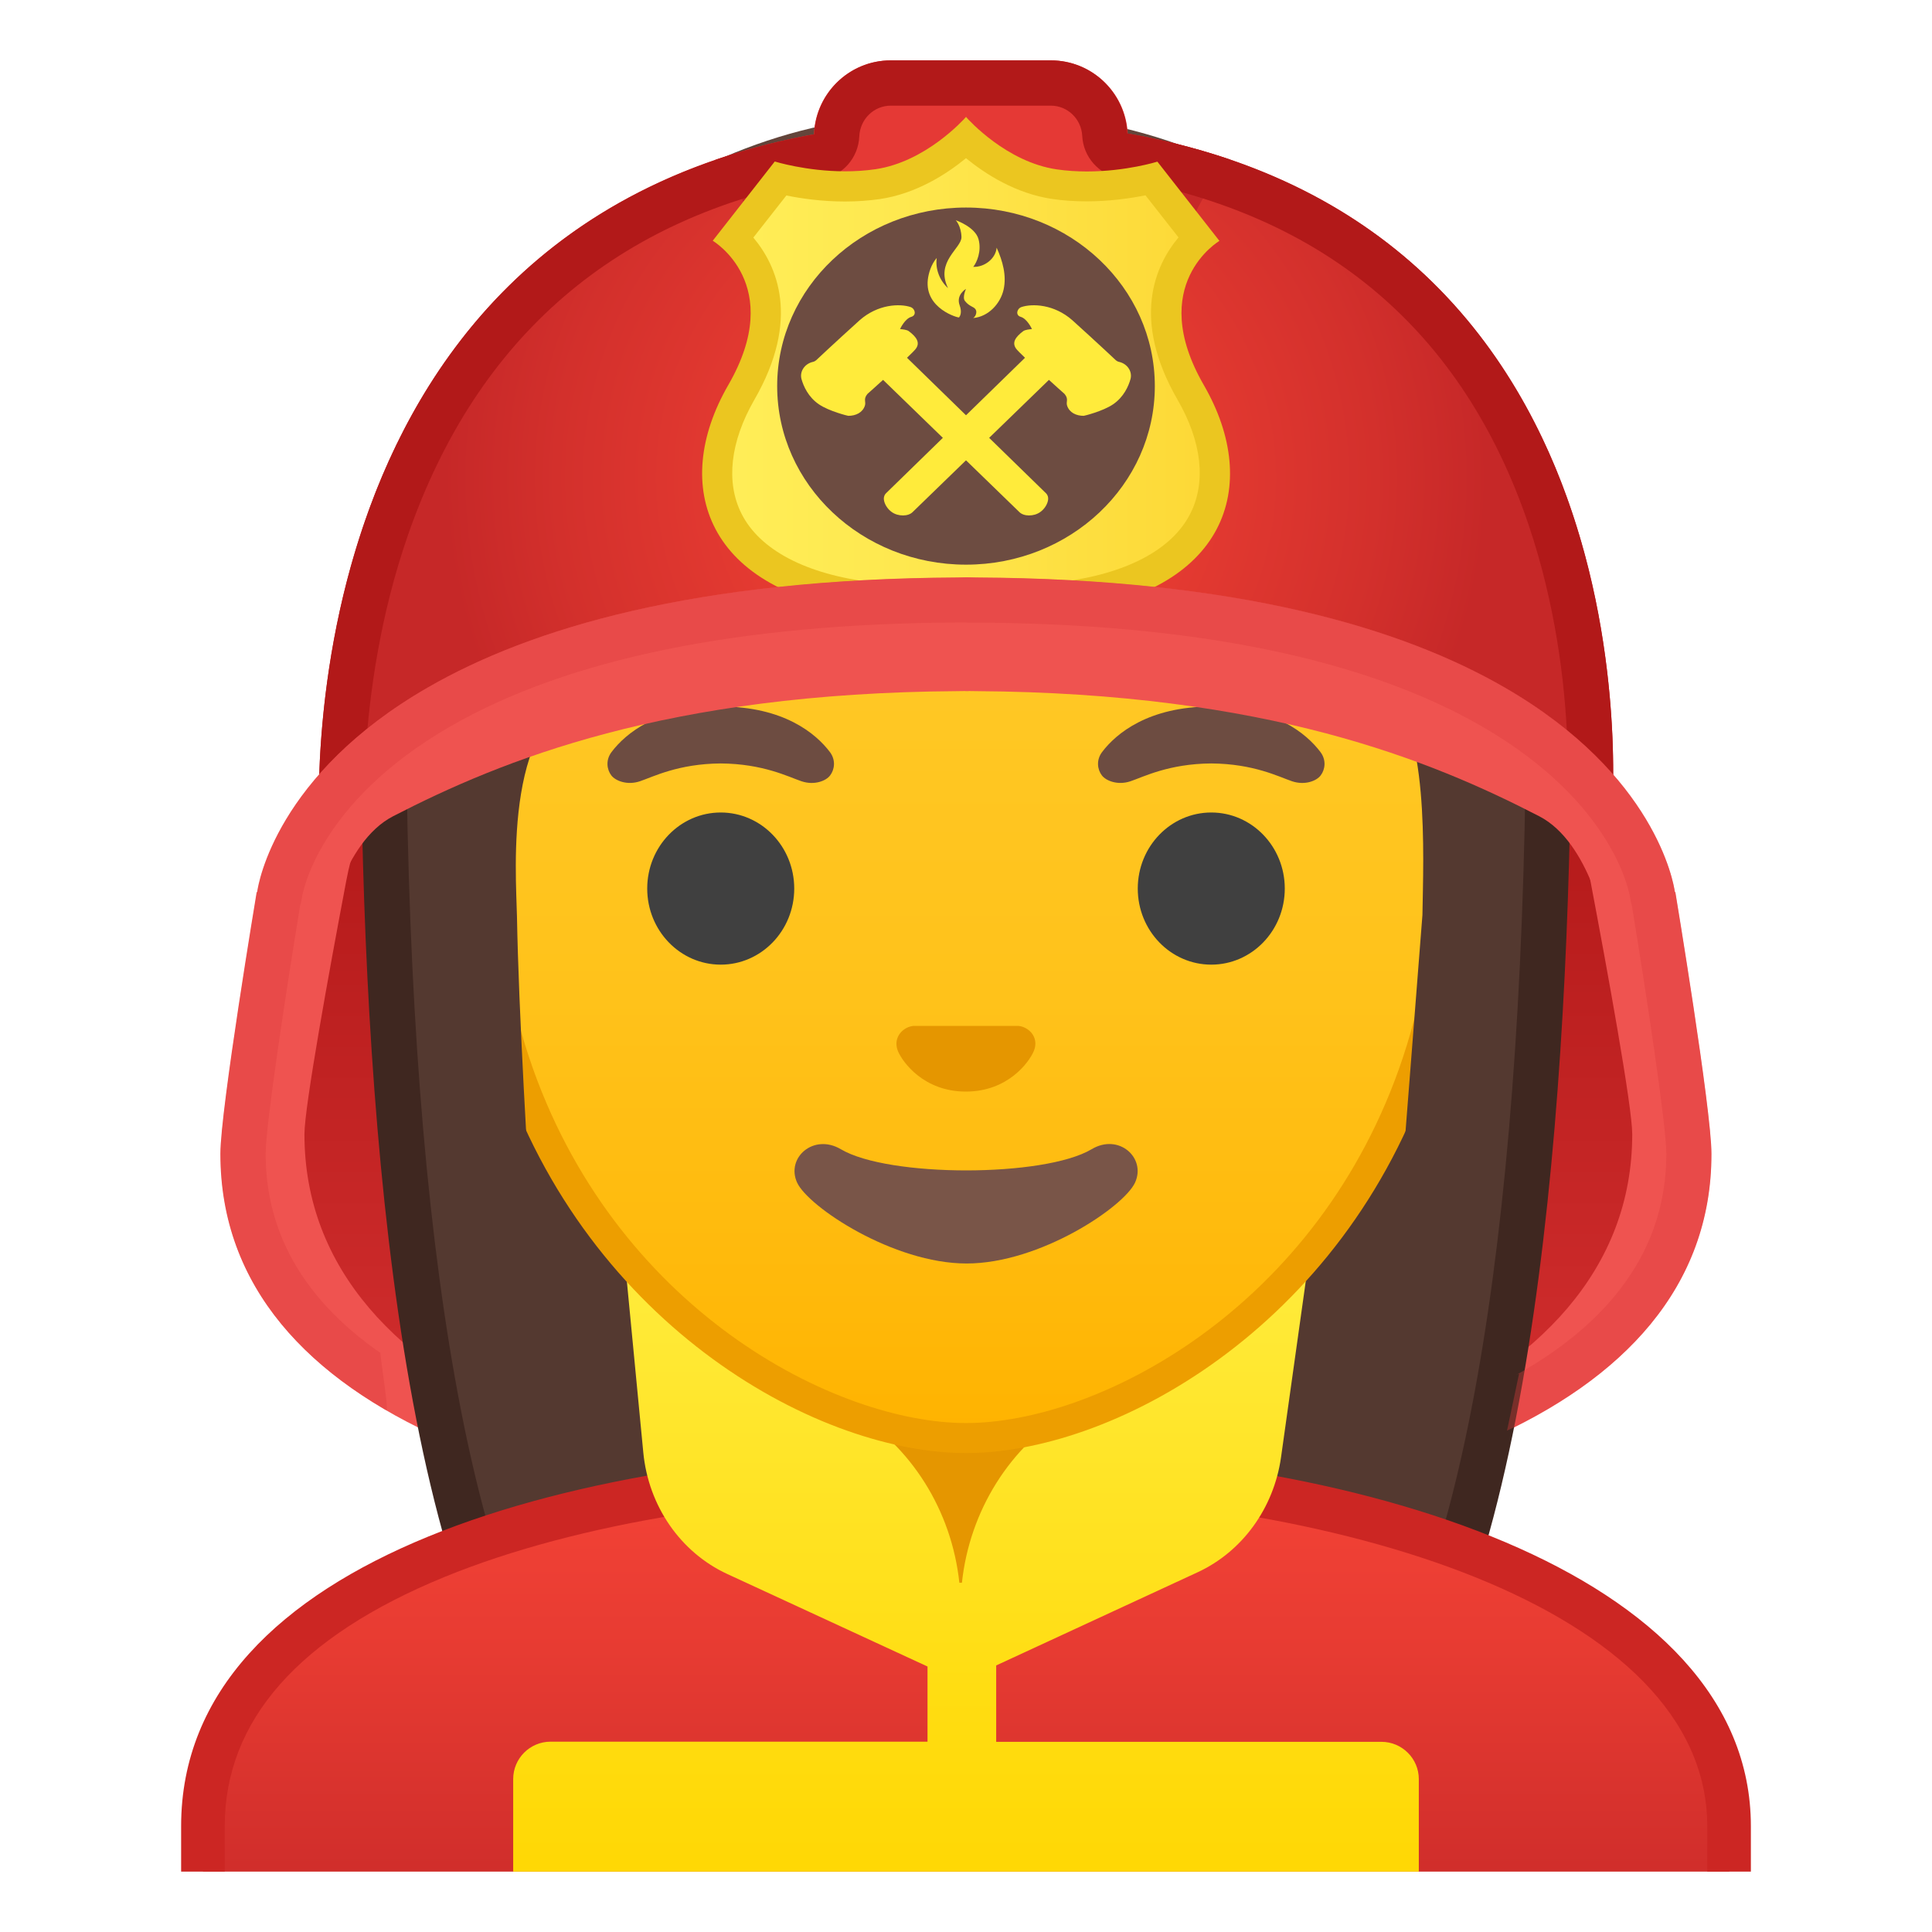
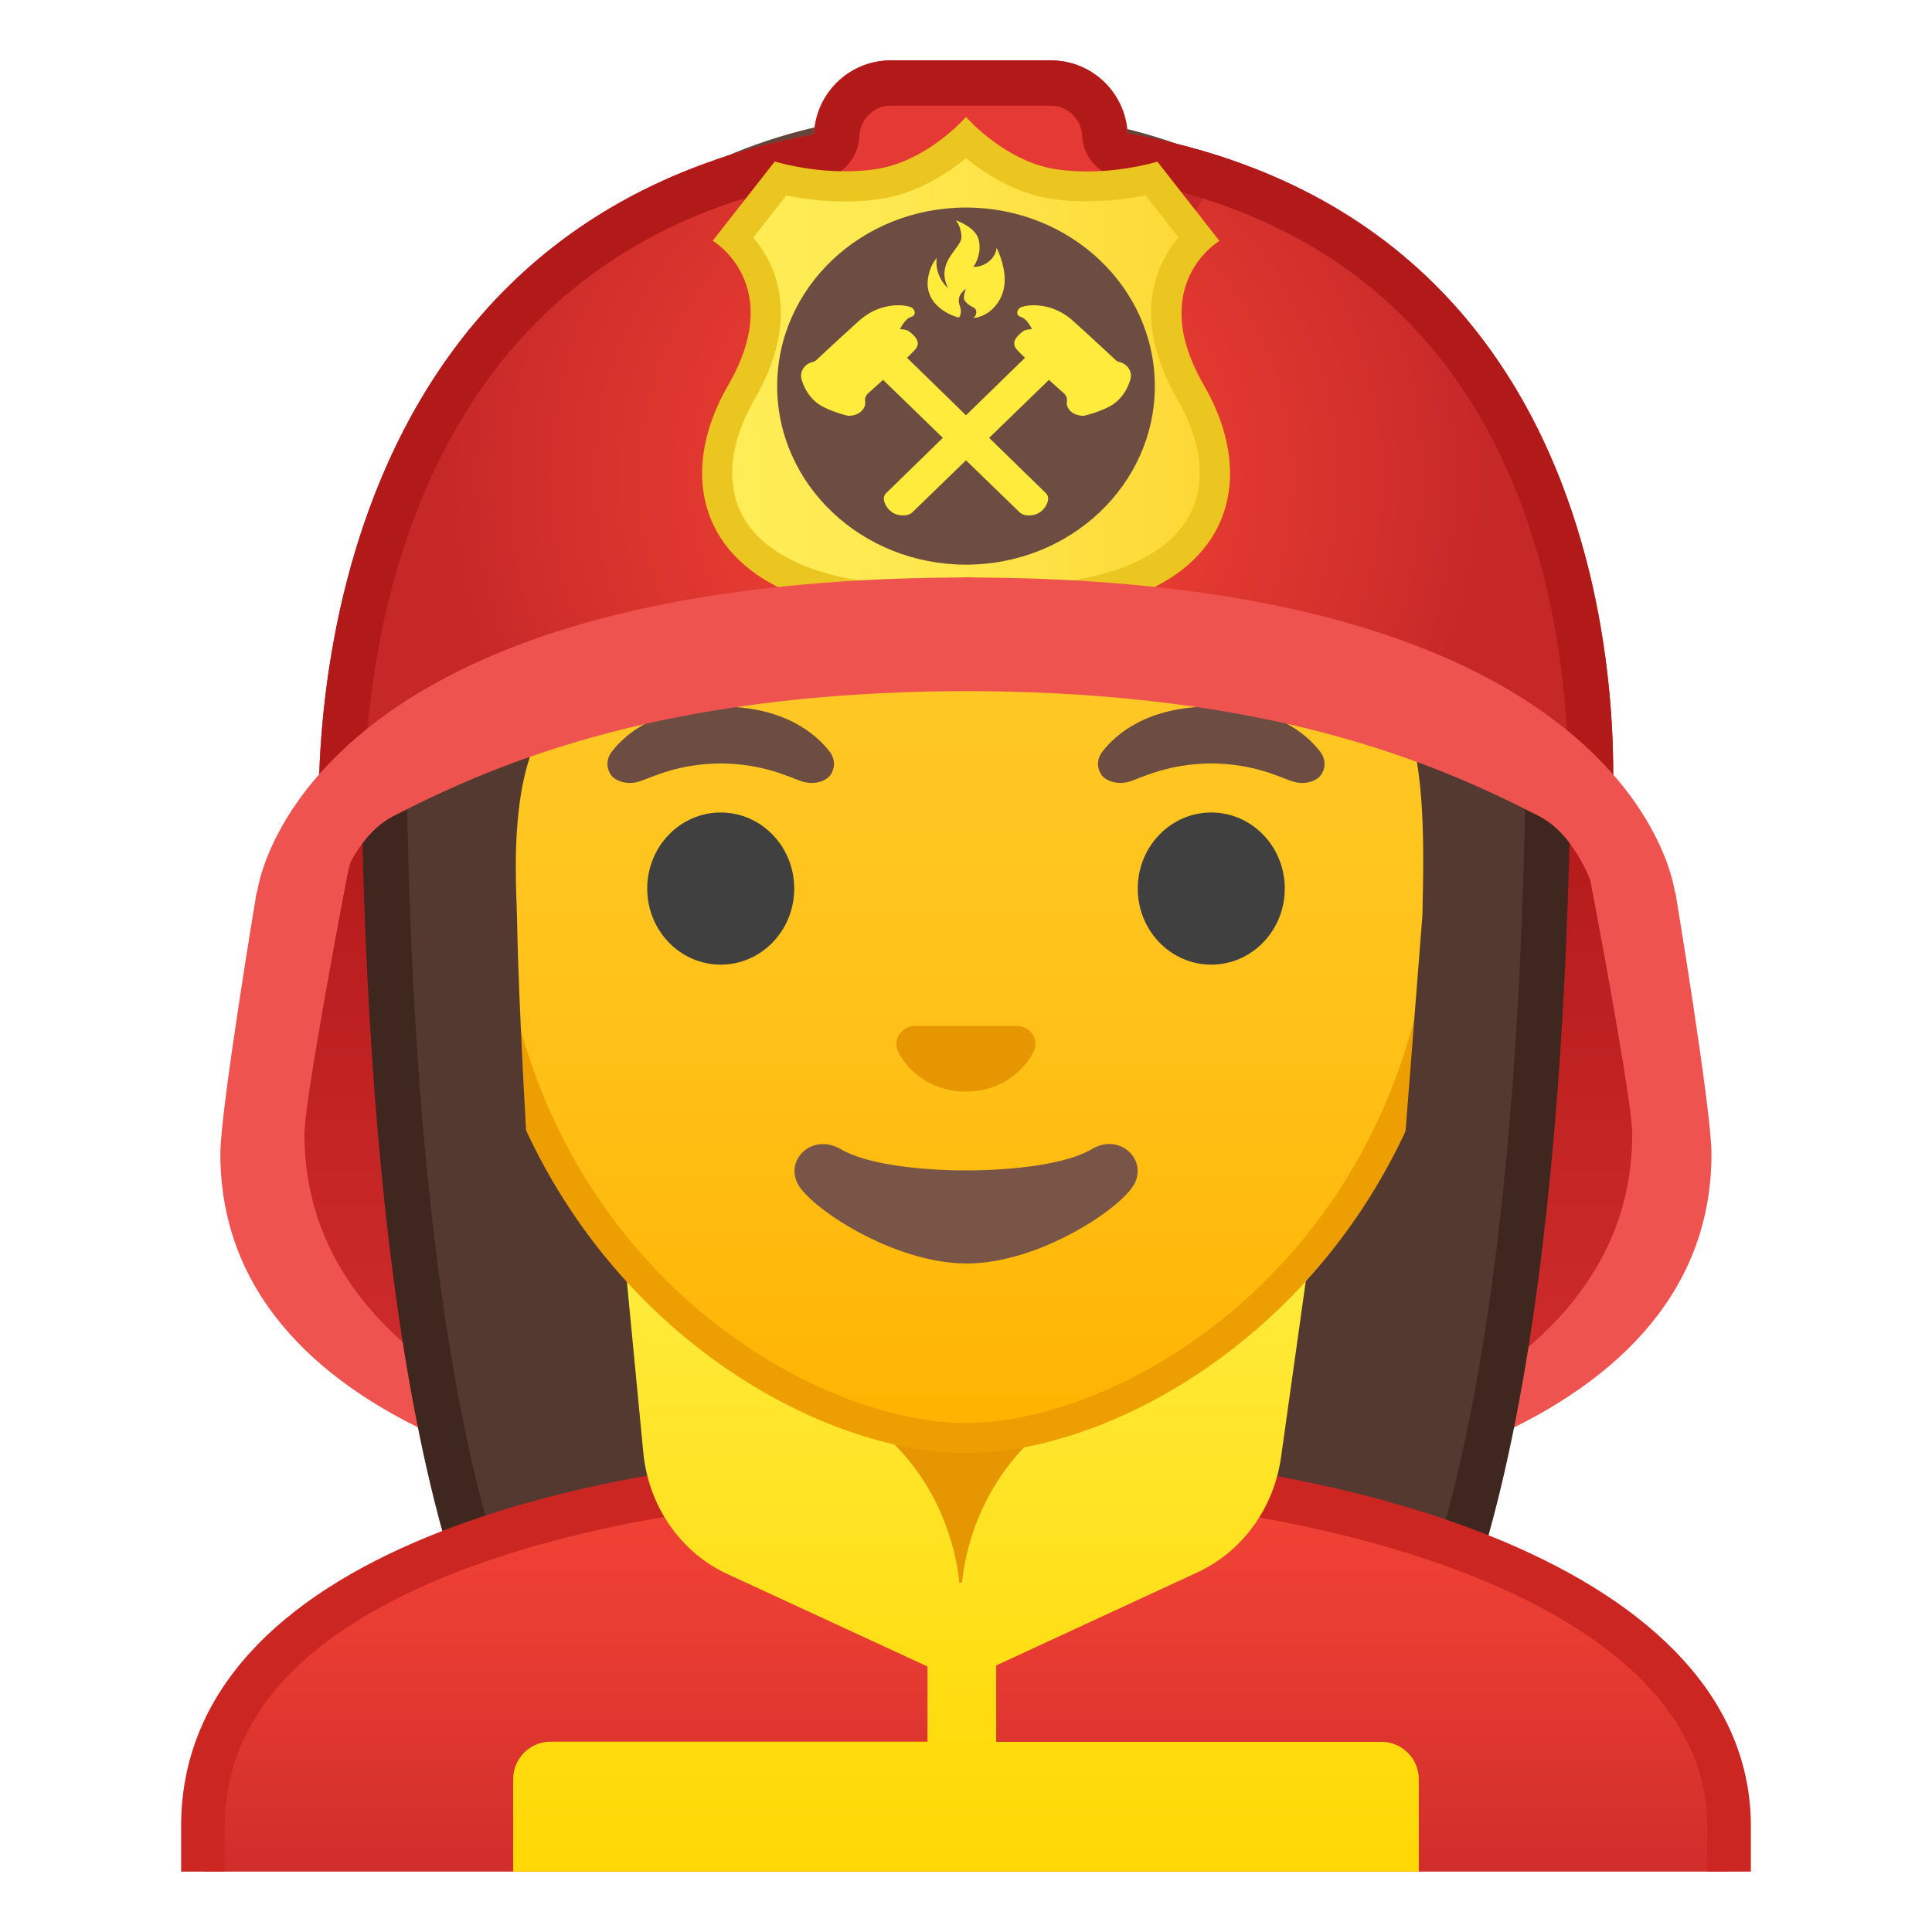
<svg xmlns="http://www.w3.org/2000/svg" xmlns:xlink="http://www.w3.org/1999/xlink" viewBox="0 0 128 128">
  <g fill="#EF5350">
    <path d="m110.97 59.11s0-0.02-0.01-0.04c0.01 0.02 0.04 0.06 0.04 0.06s2.39 14.39 2.39 17.32c0 17.6-23.26 24.66-48.67 24.67v-55.33c19.26 0.12 30.09 4.58 37.26 8.29 3.37 1.73 8.99 5.03 8.99 5.03z" />
    <path d="m17.03 59.11s0-0.02 0.01-0.04c-0.01 0.02-0.04 0.06-0.04 0.06s-2.4 14.39-2.4 17.31c0 17.6 23.26 24.66 48.67 24.67v-55.32c-19.26 0.12-30.09 4.58-37.26 8.29-3.36 1.73-8.98 5.03-8.98 5.03z" />
  </g>
  <linearGradient id="l" gradientUnits="userSpaceOnUse" x1="85.115" x2="85.115" y1="44.562" y2="97.293">
    <stop offset=".255" stop-color="#B71C1C" />
    <stop offset="1" stop-color="#D32F2F" />
  </linearGradient>
  <path d="m100.29 48.3c2.62 2.85 4.38 6.32 5.08 10.06 1.13 5.96 2.77 14.97 2.77 16.78 0 8.92-6.19 15.33-15.69 19.37-14.29 6.08-30.37-4.13-30.37-19.12v-13.51c0-19.12 24.66-28.2 37.9-13.91 0.11 0.11 0.22 0.22 0.31 0.33z" fill="url(#l)" />
  <linearGradient id="k" gradientUnits="userSpaceOnUse" x1="43.197" x2="43.197" y1="44.562" y2="97.293">
    <stop offset=".255" stop-color="#B71C1C" />
    <stop offset="1" stop-color="#D32F2F" />
  </linearGradient>
  <path d="m28.02 48.3c-2.62 2.85-4.38 6.32-5.08 10.06-1.13 5.96-2.77 14.97-2.77 16.78 0 8.92 6.19 15.33 15.69 19.37 14.29 6.08 30.37-4.13 30.37-19.12v-13.51c0-19.12-24.66-28.2-37.9-13.91-0.11 0.11-0.21 0.22-0.31 0.33z" fill="url(#k)" />
  <radialGradient id="j" cx="240.37" cy="-120.91" gradientTransform="matrix(.826 0 0 .7953 -134.29 93.287)" gradientUnits="userSpaceOnUse" r="57.85">
    <stop offset="0" stop-color="#6D4C41" />
    <stop offset="1" stop-color="#543930" />
  </radialGradient>
  <path d="m47.02 119.76c-0.01 0-6.82-0.34-10.23-4.9-7.36-9.83-11.41-34.45-11.41-69.3 0-1.56 0.25-15.37 10.23-25.36 6.77-6.79 16.51-10.23 28.95-10.23 12.34 0 21.92 3.39 28.47 10.07 9.41 9.61 9.62 22.87 9.57 25.43 0 34.94-4.05 59.55-11.41 69.39-3.33 4.45-9.82 4.87-10.26 4.9l-16.93-0.03-16.98 0.03z" fill="url(#j)" />
  <path d="m64.57 11.47c11.93 0 21.14 3.24 27.4 9.62 9.18 9.38 9.17 22.84 9.14 24.35v0.12c0 34.53-3.95 58.82-11.11 68.4-2.84 3.8-8.58 4.26-9.1 4.29l-16.9-0.02-16.89 0.02c-0.53-0.03-6.27-0.51-9.1-4.29-7.16-9.58-11.11-33.87-11.11-68.42 0-0.59 0.08-14.55 9.79-24.28 6.47-6.5 15.85-9.79 27.88-9.79m0-3c-41.01 0-40.68 36.51-40.68 37.09 0 23.65 1.88 57.05 11.71 70.2 3.9 5.21 11.43 5.5 11.43 5.5l16.97-0.03 16.97 0.02s7.53-0.29 11.43-5.5c9.83-13.14 11.71-46.55 11.71-70.2-0.01-0.57 1.47-37.08-39.54-37.08z" fill="#3F2720" />
  <defs>
    <rect id="i" height="120" width="120" x="4" y="4" />
  </defs>
  <clipPath id="h">
    <use xlink:href="#i" />
  </clipPath>
  <g clip-path="url(#h)">
    <linearGradient id="g" gradientUnits="userSpaceOnUse" x1="64" x2="64" y1="97.446" y2="130.56">
      <stop offset="0" stop-color="#F44336" />
      <stop offset=".359" stop-color="#E73B32" />
      <stop offset="1" stop-color="#C62828" />
    </linearGradient>
    <path d="M13.45,130.56v-9.57c0-17.33,27.23-23.52,50.56-23.54h0.14c13.4,0,25.83,2.15,35.03,6.06 c7.02,2.98,15.39,8.44,15.39,17.49v9.57H13.45z" fill="url(#g)" />
    <path d="m64.14 98.89c24.34 0 48.97 7.59 48.97 22.1v8.12h-98.22v-8.12c0-7 4.91-12.56 14.58-16.52 8.76-3.58 21.02-5.57 34.53-5.58h0.14m0-2.89h-0.14c-25.65 0.03-52 7.1-52 24.99v11.01h104v-11.01c0-16.86-26.1-24.99-51.86-24.99z" fill="#CC2623" />
  </g>
  <path d="m63.17 107.23c-4 0-7.26-3.22-7.26-7.17v-8.98h16.16v8.98c0 3.95-3.25 7.17-7.26 7.17h-1.64z" fill="#E59600" />
  <path d="m71.08 92.08v7.98c0 3.4-2.81 6.17-6.26 6.17h-1.65c-3.45 0-6.26-2.77-6.26-6.17v-7.98h14.17m2-2h-18.16v9.98c0 4.51 3.7 8.17 8.26 8.17h1.65c4.56 0 8.26-3.66 8.26-8.17v-9.98h-0.01z" fill="#D18100" />
  <defs>
    <rect id="f" height="120" width="120" x="4" y="4" />
  </defs>
  <clipPath id="e">
    <use xlink:href="#f" />
  </clipPath>
  <linearGradient id="d" gradientUnits="userSpaceOnUse" x1="64" x2="64" y1="84" y2="127.83">
    <stop offset="0" stop-color="#FFEB3B" />
    <stop offset=".635" stop-color="#FFDD12" />
    <stop offset="1" stop-color="#FFD600" />
  </linearGradient>
  <path clip-path="url(#e)" d="m91.52 115.4h-25.52v-5.06l13.36-6.18c2.95-1.37 5.03-4.24 5.51-7.6l1.69-12.03-15.61 8.87c-4.05 2.42-6.71 6.7-7.22 11.46h-0.17c-0.51-4.77-3.17-9.05-7.22-11.46l-14.9-9.46 1.18 12.29c0.34 3.55 2.47 6.62 5.56 8.05l13.27 6.13v4.98h-24.97c-1.37 0-2.48 1.11-2.48 2.48v10.06h60v-10.06c0-1.36-1.11-2.47-2.48-2.47z" fill="url(#d)" />
  <linearGradient id="r" gradientUnits="userSpaceOnUse" x1="64" x2="64" y1="94.708" y2="17.886">
    <stop offset="0" stop-color="#FFB300" />
    <stop offset=".102" stop-color="#FFB809" />
    <stop offset=".371" stop-color="#FFC21A" />
    <stop offset=".659" stop-color="#FFC825" />
    <stop offset="1" stop-color="#FFCA28" />
  </linearGradient>
  <path d="m64 95.27c-2.3 0-4.91-0.5-7.56-1.43-11.34-4.01-24.57-16.34-24.57-37.89 0-28.72 17.31-38.91 32.13-38.91s32.13 10.19 32.13 38.91c0 21.58-13.26 33.9-24.61 37.9-2.63 0.93-5.23 1.42-7.52 1.42z" fill="url(#r)" />
  <path d="m64 18.04c8.41 0 16.06 3.25 21.55 9.15 6.27 6.73 9.58 16.68 9.58 28.77 0 21.06-12.9 33.07-23.94 36.96-2.53 0.89-5.01 1.36-7.19 1.36-2.19 0-4.69-0.48-7.23-1.38-11.03-3.9-23.9-15.92-23.9-36.94 0-12.09 3.31-22.03 9.58-28.77 5.49-5.9 13.14-9.15 21.55-9.15m0-2c-17.2 0-33.13 12.79-33.13 39.91 0 21.79 13.49 34.67 25.23 38.83 2.8 0.99 5.5 1.49 7.9 1.49 2.38 0 5.07-0.49 7.85-1.47 11.76-4.14 25.28-17.03 25.28-38.84 0-27.13-15.93-39.92-33.13-39.92z" fill="#ED9E00" />
  <defs>
    <path id="q" d="m30.41 88.85-1.5-51.44c0-16.95 15.78-29.85 32.73-29.85h4.93c16.95 0 32.54 12.9 32.54 29.85l-1.5 51.18-67.2 0.26z" />
  </defs>
  <clipPath id="p">
    <use xlink:href="#q" />
  </clipPath>
  <g clip-path="url(#p)">
    <radialGradient id="o" cx="290.91" cy="-112.14" gradientTransform="matrix(.796 0 0 .796 -167.58 88.849)" gradientUnits="userSpaceOnUse" r="48.206">
      <stop offset="0" stop-color="#6D4C41" />
      <stop offset="1" stop-color="#543930" />
    </radialGradient>
    <path d="m101.89 42.65s1.02-35.57-37.81-35.57-37.97 35.57-37.97 35.57 0.33 45.48 3.2 51.39 7.2 5.71 7.2 5.71-2.03-26.54-2.26-39.04c-0.06-2.92-0.94-13.73 5.16-15.09 22.36-5.02 35.01-16.89 35.01-16.89 3.29 7.19 13.58 14.19 17.27 16.86 3.03 2.19 2.61 11.2 2.55 15.03l-3.05 39.06s4.68 0.37 7.65-5.64c2.96-6.02 3.05-51.39 3.05-51.39z" fill="url(#o)" />
  </g>
  <path d="m67.81 68.05c-0.1-0.04-0.21-0.07-0.32-0.08h-6.99c-0.11 0.01-0.21 0.04-0.32 0.08-0.63 0.26-0.98 0.91-0.68 1.61s1.69 2.66 4.49 2.66 4.19-1.96 4.49-2.66c0.31-0.69-0.03-1.35-0.67-1.61z" fill="#E59600" />
  <ellipse cx="47.75" cy="58.87" fill="#404040" rx="4.87" ry="5.04" />
  <ellipse cx="80.25" cy="58.87" fill="#404040" rx="4.87" ry="5.04" />
  <path d="m54.98 49.82c-0.93-1.23-3.07-3.01-7.23-3.01s-6.31 1.79-7.23 3.01c-0.41 0.54-0.31 1.17-0.02 1.55 0.26 0.35 1.04 0.68 1.9 0.39s2.54-1.16 5.35-1.18c2.81 0.02 4.49 0.89 5.35 1.18s1.64-0.03 1.9-0.39c0.29-0.38 0.39-1.01-0.02-1.55z" fill="#6D4C41" />
  <path d="m87.48 49.82c-0.93-1.23-3.07-3.01-7.23-3.01s-6.31 1.79-7.23 3.01c-0.41 0.54-0.31 1.17-0.02 1.55 0.26 0.35 1.04 0.68 1.9 0.39s2.54-1.16 5.35-1.18c2.81 0.02 4.49 0.89 5.35 1.18s1.64-0.03 1.9-0.39c0.29-0.38 0.39-1.01-0.02-1.55z" fill="#6D4C41" />
  <path d="m72.32 76.14c-3.15 1.87-13.46 1.87-16.61 0-1.81-1.07-3.65 0.57-2.9 2.21 0.74 1.61 6.37 5.36 11.23 5.36s10.42-3.75 11.16-5.36c0.75-1.64-1.08-3.29-2.88-2.21z" fill="#795548" />
  <defs>
    <path id="b" d="M64.41,8C17.66,8,21.18,55.35,21.18,55.35s12.21-11.01,43.5-11.01s42.09,9.99,42.09,9.99S111.17,8,64.41,8 z" />
  </defs>
  <radialGradient id="c" cx="64" cy="31.675" gradientUnits="userSpaceOnUse" r="34.638">
    <stop offset="0" stop-color="#F44336" />
    <stop offset=".299" stop-color="#EB3E33" />
    <stop offset=".784" stop-color="#D3302C" />
    <stop offset=".998" stop-color="#C62828" />
  </radialGradient>
  <use fill="url(#c)" xlink:href="#b" />
  <clipPath id="a">
    <use xlink:href="#b" />
  </clipPath>
  <path clip-path="url(#a)" d="m47.12 10.35 6.95-2.35v23.75c-1.41-10.26-3.43-17.69-6.95-21.4z" fill="#C62828" />
  <path clip-path="url(#a)" d="m81.71 10.35-6.95-2.35v23.75c1.41-10.26 3.43-17.69 6.95-21.4z" fill="#C62828" />
  <path d="m69.62 42.91h-10.6c-2.82 0-5.1-2.28-5.1-5.1v-28.71c0-2.82 2.28-5.1 5.1-5.1h10.6c2.82 0 5.1 2.28 5.1 5.1v28.7c0 2.82-2.28 5.11-5.1 5.11z" fill="#E53935" />
  <path d="m69.62 7c1.11 0 2.02 0.88 2.08 2 0.07 1.4 1.1 2.56 2.48 2.81 13.61 2.39 22.72 10.1 27.08 22.92 1.81 5.33 2.41 10.51 2.57 14.17-6.11-3.18-18.29-7.55-39.15-7.55-21.21 0-34.04 4.94-40.45 8.43 0.24-3.73 0.93-8.98 2.82-14.39 4.59-13.12 13.81-21.04 27.42-23.52 1.38-0.25 2.4-1.43 2.46-2.83 0.05-1.15 0.97-2.04 2.09-2.04h10.6m0-3h-10.6c-2.75 0-4.97 2.18-5.08 4.9-35.73 6.52-32.76 46.45-32.76 46.45s12.21-11.01 43.5-11.01 42.09 9.99 42.09 9.99 3.72-39.2-32.08-45.49c-0.13-2.69-2.34-4.84-5.07-4.84z" fill="#B21919" />
  <linearGradient id="n" gradientUnits="userSpaceOnUse" x1="47.502" x2="80.498" y1="25.219" y2="25.219">
    <stop offset="0" stop-color="#FFEE58" />
    <stop offset=".366" stop-color="#FEE84F" />
    <stop offset=".961" stop-color="#FDD937" />
    <stop offset="1" stop-color="#FDD835" />
  </linearGradient>
  <path d="m64 41.28c-0.08-0.05-0.16-0.08-0.25-0.11l-0.11-0.03c-0.44-0.17-3.17-1.24-5.95-1.57-4.81-0.57-8.09-2.33-9.48-5.1-1.2-2.39-0.89-5.4 0.88-8.47 3.2-5.54 0.91-8.86-0.5-10.21l3.1-3.96c0.86 0.21 2.45 0.51 4.29 0.51 0.75 0 1.47-0.05 2.16-0.15 2.64-0.39 4.77-2.04 5.84-3.03 1.08 1 3.21 2.64 5.85 3.03 0.69 0.1 1.41 0.15 2.16 0.15 1.84 0 3.43-0.31 4.29-0.51l3.1 3.96c-1.41 1.35-3.7 4.67-0.5 10.21 1.77 3.07 2.08 6.07 0.88 8.47-1.39 2.77-4.67 4.53-9.48 5.1-2.78 0.33-5.51 1.39-5.95 1.57l-0.11 0.03c-0.06 0.02-0.14 0.06-0.22 0.11z" fill="url(#n)" />
  <path d="m64 10.48c1.28 1.05 3.29 2.34 5.7 2.7 0.73 0.11 1.51 0.16 2.3 0.16 1.55 0 2.93-0.21 3.89-0.4l2.19 2.79c-1.54 1.84-3.16 5.39-0.06 10.76 1.6 2.77 1.9 5.44 0.85 7.52-1.21 2.42-4.3 4.04-8.7 4.56-2.8 0.33-5.56 1.38-6.15 1.61l-0.02 0.02-0.03-0.01c-0.6-0.24-3.35-1.28-6.15-1.61-4.4-0.52-7.49-2.14-8.7-4.56-1.04-2.08-0.74-4.75 0.85-7.52 3.1-5.37 1.49-8.92-0.06-10.76l2.19-2.79c0.96 0.2 2.35 0.4 3.89 0.4 0.8 0 1.57-0.06 2.3-0.16 2.42-0.36 4.43-1.66 5.71-2.71m0.01-2.74s-0.01 0 0 0c-0.01 0.01-0.02 0-0.02 0v0.02c-0.17 0.19-2.67 2.96-5.98 3.45-0.69 0.1-1.36 0.14-2.01 0.14-2.59 0-4.67-0.65-4.67-0.65l-4.11 5.25s4.89 2.88 1.03 9.56-1.49 13.78 9.34 15.06c2.87 0.34 5.74 1.52 5.74 1.52l0.16 0.04v0.29l0.51-0.14 0.52 0.15v-0.29l0.16-0.04s2.88-1.19 5.74-1.52c10.83-1.28 13.2-8.38 9.34-15.06s1.03-9.56 1.03-9.56l-4.11-5.25s-2.08 0.65-4.67 0.65c-0.65 0-1.33-0.04-2.01-0.14-3.31-0.49-5.81-3.26-5.98-3.45l-0.01-0.03z" fill="#EBC620" />
  <ellipse cx="64" cy="25.58" fill="#6D4C41" rx="12.51" ry="11.83" />
  <g fill="#FFEB3B">
    <path d="m62.81 19.09c-0.56-0.51-0.85-1.27-0.75-2-0.37 0.43-0.54 1.01-0.59 1.44-0.21 1.93 2.03 2.54 2.07 2.5 0.07-0.09 0.21-0.33 0.04-0.8-0.26-0.7 0.42-1.09 0.42-1.09s-0.26 0.56-0.07 0.8c0.3 0.38 0.57 0.36 0.7 0.55 0.14 0.2-0.02 0.52-0.16 0.58 1.01-0.08 1.81-0.95 2.02-1.88s-0.06-1.9-0.46-2.78c-0.06 0.71-0.79 1.3-1.55 1.27 0.22-0.27 0.57-1.02 0.35-1.83-0.22-0.82-1.51-1.26-1.51-1.26s0.36 0.37 0.38 1.12c0 0.75-1.75 1.62-0.89 3.38z" />
    <path d="m69.3 32.68-9.93-9.68-1.79 1.27 9.96 9.66c0.14 0.14 0.38 0.22 0.63 0.22 0.26 0 0.53-0.07 0.74-0.22 0.29-0.2 0.5-0.54 0.53-0.83 0.02-0.21-0.06-0.34-0.14-0.42z" />
    <path d="m60.21 21.94c-0.14-0.1-0.42-0.12-0.58-0.14 0.03-0.06 0.33-0.69 0.75-0.81 0.35-0.1 0.26-0.54-0.06-0.65-0.7-0.23-2.15-0.2-3.37 0.88-0.14 0.12-1.97 1.79-2.88 2.65-0.06 0.05-0.13 0.09-0.23 0.11-0.54 0.13-0.87 0.64-0.74 1.13 0.13 0.47 0.45 1.2 1.16 1.68 0.68 0.46 1.91 0.76 1.94 0.76 0.51 0 0.95-0.22 1.1-0.67 0.09-0.27-0.12-0.43 0.17-0.78 0 0 2.92-2.6 3.21-3s0.05-0.77-0.47-1.16z" />
    <path d="m58.7 32.68 9.93-9.68 1.79 1.27-9.96 9.66c-0.14 0.14-0.38 0.22-0.63 0.22-0.26 0-0.53-0.07-0.74-0.22-0.29-0.2-0.5-0.54-0.53-0.83-0.02-0.21 0.06-0.34 0.14-0.42z" />
    <path d="m67.79 21.94c0.14-0.1 0.42-0.12 0.58-0.14-0.03-0.06-0.33-0.69-0.75-0.81-0.35-0.1-0.26-0.54 0.06-0.65 0.7-0.23 2.15-0.2 3.37 0.88 0.14 0.12 1.97 1.79 2.88 2.65 0.06 0.05 0.13 0.09 0.23 0.11 0.54 0.13 0.87 0.64 0.74 1.13-0.13 0.47-0.45 1.2-1.16 1.68-0.68 0.46-1.91 0.76-1.94 0.76-0.51 0-0.95-0.22-1.1-0.67-0.09-0.27 0.12-0.43-0.17-0.78 0 0-2.92-2.6-3.21-3s-0.05-0.77 0.47-1.16z" />
  </g>
  <g fill="#EF5350">
    <path d="m63.98 38.25c0.23 0 0.46 0 0.69 0.01 17.35 0.09 28.22 3.36 35.02 7.29 9.99 5.77 11.19 12.96 11.27 13.52 0 0.02 0.01 0.04 0.01 0.04l-4.58 2.5s-1.04-5.79-4.41-7.53c-7.18-3.71-18.03-8.17-37.31-8.29-0.24 0-0.47-0.01-0.71-0.01v-7.52c0-0.01 0.01-0.01 0.02-0.01z" />
    <path d="m64.14 38.25c-0.23 0-0.46 0-0.69 0.01-17.4 0.09-28.3 3.36-35.11 7.29-10.02 5.77-11.22 12.96-11.3 13.52 0 0.02-0.01 0.04-0.01 0.04l4.59 2.5s1.05-5.79 4.42-7.53c7.2-3.71 18.07-8.17 37.41-8.29 0.24 0 0.47-0.01 0.71-0.01v-7.52c0-0.01-0.01-0.01-0.02-0.01z" />
  </g>
-   <defs>
-     <filter id="s" filterUnits="userSpaceOnUse" height="62.85" width="98.79" x="14.6" y="38.25">
-       <feColorMatrix values="1 0 0 0 0 0 1 0 0 0 0 0 1 0 0 0 0 0 1 0" />
-     </filter>
-   </defs>
-   <mask id="m" height="62.85" maskUnits="userSpaceOnUse" width="98.79" x="14.6" y="38.25">
-     <g filter="url(#s)">
-       <path d="m111.01 59.12s-0.03-0.04-0.04-0.06c-0.08-0.57-1.28-7.75-11.27-13.52-6.8-3.93-17.67-7.2-35.02-7.29h-0.5-0.02-0.08-0.08-0.02-0.51c-17.4 0.09-28.3 3.36-35.11 7.29-10.02 5.77-11.22 12.96-11.3 13.52-0.01 0.02-0.04 0.06-0.04 0.06s-2.42 14.4-2.42 17.32c0 7.48 4.2 13.06 10.98 17 0.27 0.15-0.66-4.78-0.38-4.64 4.32 2.36 59.19 5.93 59.19 5.93l16.25-3.71-0.8 3.78s0.23-0.11 0.34-0.17c8.08-3.98 13.21-9.92 13.21-18.19 0.01-2.92-2.38-17.32-2.38-17.32z" fill="#DB3E3C" />
-     </g>
-   </mask>
-   <g mask="url(#m)">
-     <path d="m66.96 38.25m-2.89 3h0.07 0.19 0.32c14.47 0.07 25.76 2.39 33.54 6.88 8.8 5.09 9.77 11.09 9.81 11.35 0.02 0.17 0.06 0.33 0.11 0.49 0.91 5.51 2.29 14.56 2.29 16.47 0 15.97-23.59 21.66-45.67 21.67h-1.46c-22.08 0-45.67-5.7-45.67-21.67 0-1.91 1.38-10.96 2.29-16.48 0.05-0.16 0.09-0.31 0.11-0.48 0.04-0.25 1.01-6.26 9.83-11.35 7.8-4.5 19.12-6.81 33.63-6.89h0.32 0.19 0.05c0.03 0.01 0.04 0.01 0.05 0.01m0.07-3h-0.08-0.08-0.02-0.51c-17.4 0.09-28.3 3.36-35.11 7.29-10.02 5.77-11.22 12.96-11.3 13.52-0.01 0.02-0.04 0.06-0.04 0.06s-2.4 14.4-2.4 17.32c0 17.6 23.26 24.66 48.67 24.67h1.46c25.4-0.01 48.67-7.07 48.67-24.67 0-2.92-2.39-17.32-2.39-17.32s-0.03-0.04-0.04-0.06c-0.08-0.57-1.28-7.75-11.27-13.52-6.8-3.93-17.67-7.2-35.02-7.29h-0.5-0.04z" fill="#DB3B3B" />
-   </g>
</svg>
